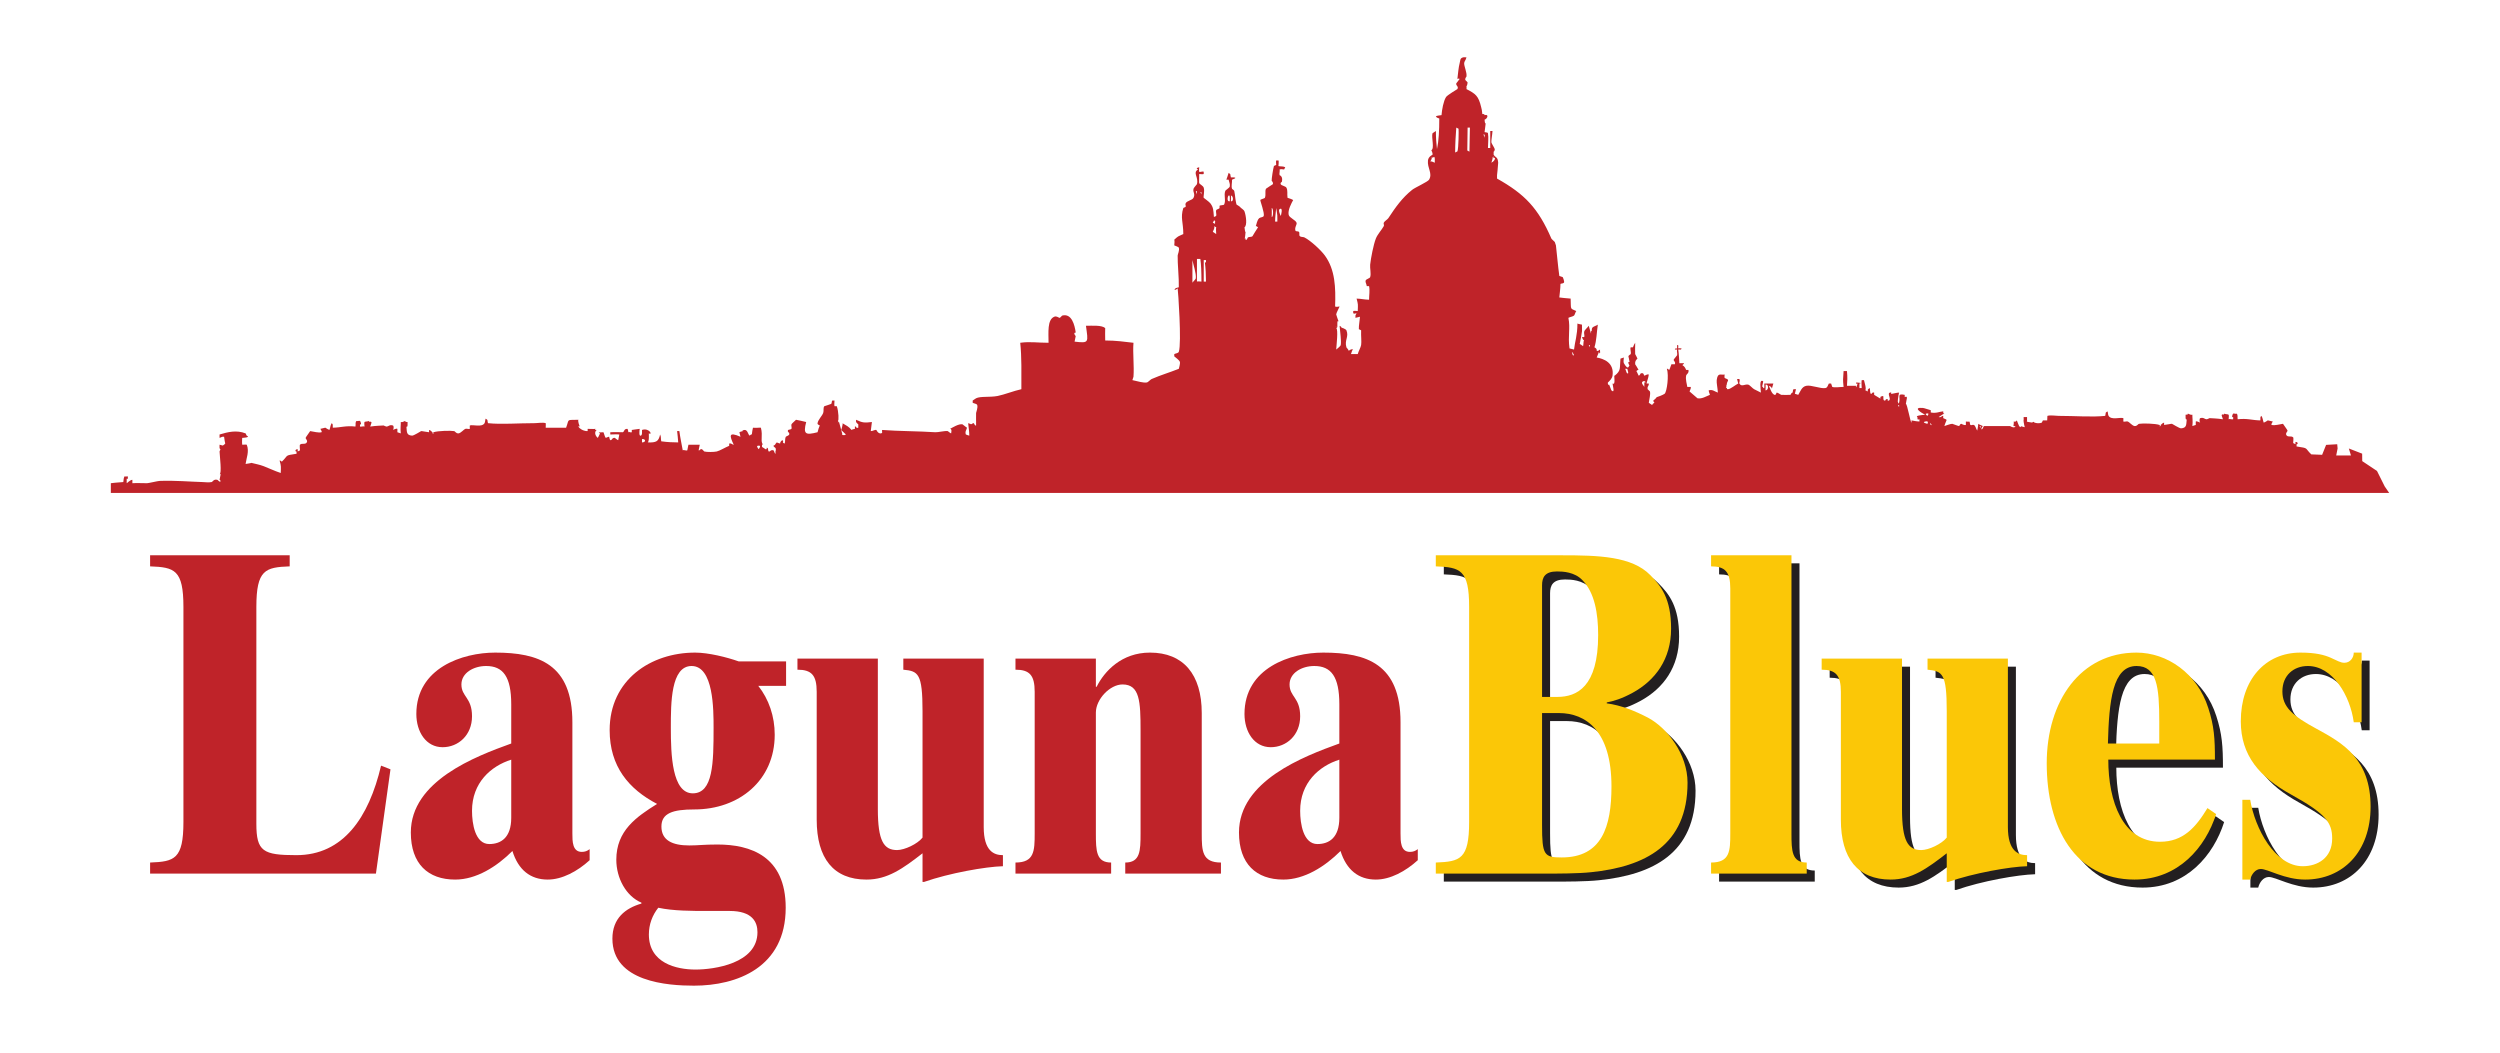
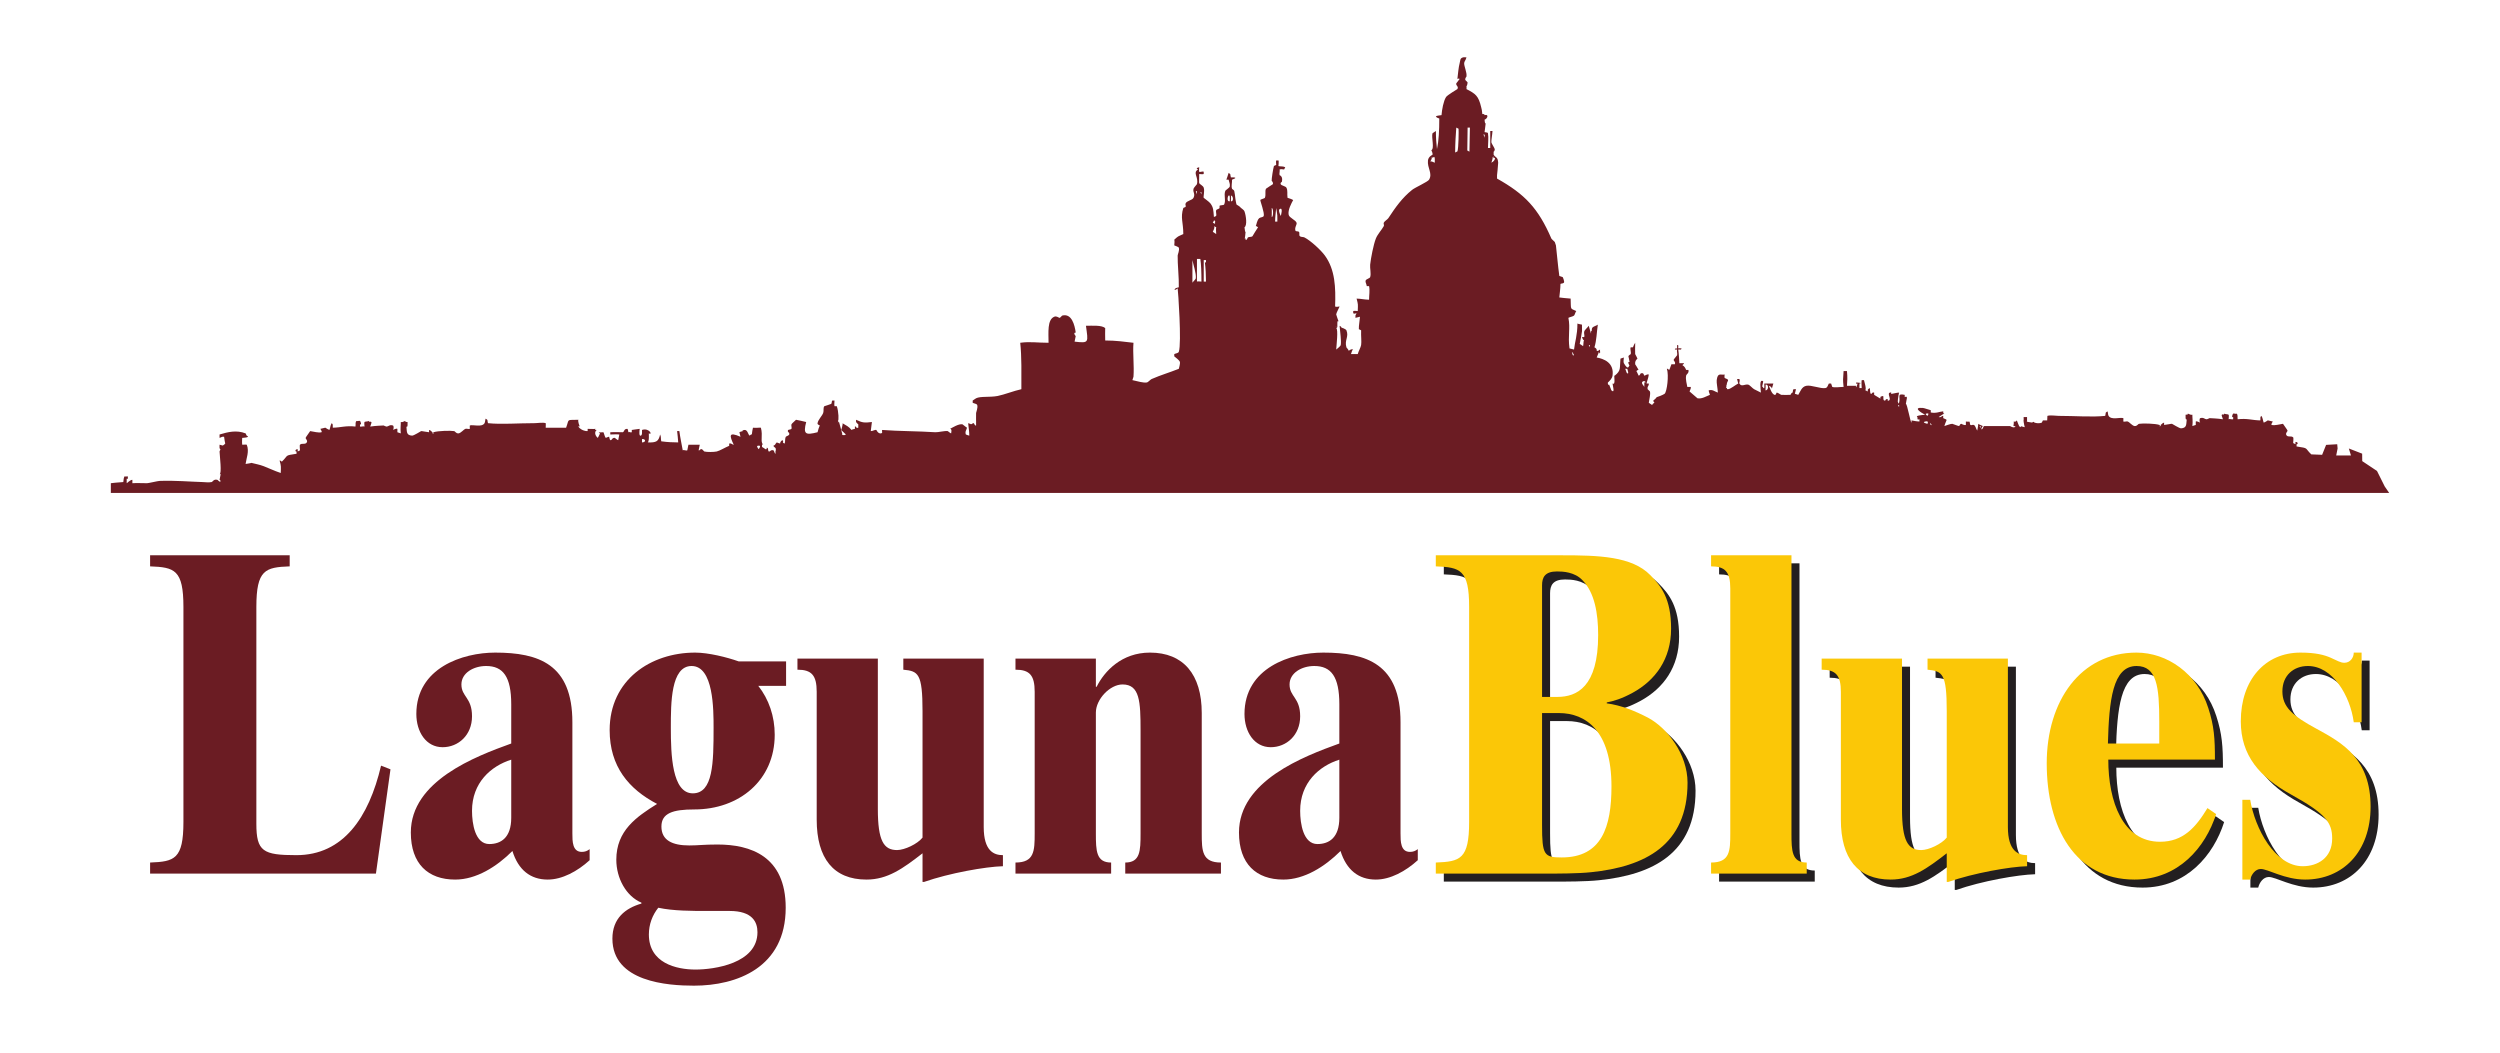
<svg xmlns="http://www.w3.org/2000/svg" version="1.2" viewBox="0 0 5896 2482" width="5896" height="2482">
  <style>
- 		.s0 { fill: #bf2329 } 
+ 		.s0 { fill: #6b1c23 } 
		.s1 { fill: #231f20 } 
		.s2 { fill: #fbc707 } 
	</style>
  <g id="g8">
    <g id="g10">
      <path id="path14" class="s0" d="m354 2034.2c57.3-2.2 78.6-7.7 78.6-95.8v-507c0-88.1-21.3-93.5-78.6-95.7v-26.1h329.2v26.1c-57.3 2.2-78.6 7.6-78.6 95.7v511.4c0 65.2 15.7 74 94.3 74 111 0 171.1-89.3 199.8-211.1l22.2 8.7-34.3 245.9h-532.6z" />
      <path id="path16" fill-rule="evenodd" class="s0" d="m1349.9 1965.6c0 18.5 0 43.5 22.2 43.5 7.4 0 13-2.1 18.5-6.5v26.1c-28.6 26.1-64.7 45.7-98.9 45.7-40.7 0-69.4-22.8-83.2-67.4-37 36.9-85.1 67.4-135.1 67.4-63.8 0-104.5-37-104.5-111 0-121.8 152.6-179.5 236.8-209.9v-92.5c0-65.3-19.4-90.3-59.2-90.3-29.6 0-58.3 16.3-58.3 43.5 0 29.4 25 30.5 25 75.1 0 44.6-32.4 72.9-69.4 72.9-38.8 0-61.9-35.9-61.9-78.4 0-108.8 109.1-144.7 185.9-144.7 102.6 0 182.1 27.2 182.1 164.3zm-144.2-174c-48.1 15.2-92.5 54.4-92.5 120.7 0 30.5 7.4 78.3 40.7 78.3 27.7 0 51.8-15.2 51.8-62z" />
      <path id="path18" fill-rule="evenodd" class="s0" d="m1853.9 1617.5h-65.6c24.9 31.5 38.8 71.8 38.8 115.3 0 107.7-84.1 176.2-189.6 176.2-50.8 0-77.6 8.7-77.6 40.3 0 32.6 25.9 44.6 65.6 44.6 21.3 0 34.2-2.2 66.6-2.2 77.7 0 160.9 27.2 160.9 149.1 0 141.4-115.6 183.8-216.4 183.8-61.9 0-192.3-8.7-192.3-110.9 0-47.9 30.5-71.8 68.4-82.7v-2.2c-36.1-15.2-59.2-57.7-59.2-101.2 0-68.5 47.2-101.1 96.2-131.6-66.6-34.8-111.9-88.1-111.9-174.1 0-118.6 97.1-182.8 201.6-182.8 31.4 0 74.9 10.9 102.6 20.7h111.9zm-185.8 530.9c-36.1 0-80.5 0-115.6-7.6-13.9 17.4-22.2 39.2-22.2 63.1 0 67.5 64.7 82.7 110 82.7 43.5 0 146.1-14.1 146.1-88.1 0-24-12-50.1-65.6-50.1zm-37-577.7c-49 0-49 87.1-49 145.8 0 63.1 2.7 154.5 51.8 154.5 48 0 49-71.8 49-154.5 0-43.5 0-145.8-51.8-145.8z" />
      <path id="path20" class="s0" d="m2320 1950.4c0 56.6 24 66.4 45.3 66.4v26.1c-40.7 1-126.7 16.3-185.9 37h-3.7v-67.5c-46.2 35.9-82.3 62-132.2 62-77.7 0-117.4-50-117.4-141.4v-301.4c0-39.1-12.1-52.2-45.4-52.2v-26.1h189.6v354.7c0 75 13.9 96.8 45.3 96.8 17.6 0 48.1-14.2 60.1-29.4v-298.1c0-89.2-10.1-94.6-45.3-97.9v-26.1h189.6z" />
      <path id="path22" class="s0" d="m2394.9 2034.2c44.4 0 45.3-27.2 45.3-68.6v-334c0-39.1-12-52.2-45.3-52.2v-26.1h189.6v66.4h1.8c18.5-37 59.2-80.6 125.8-80.6 78.6 0 122.1 51.2 122.1 142.6v283.9c0 41.4 0.9 68.6 45.3 68.6v26.1h-225.7v-26.1c35.2 0 36.1-27.2 36.1-68.6v-242.6c0-68.5-1.8-108.8-42.5-108.8-29.6 0-62.9 34.8-62.9 66.4v285c0 41.4 0.9 68.6 36 68.6v26.1h-225.6z" />
      <path id="path24" fill-rule="evenodd" class="s0" d="m3303 1965.6c0 18.5 0 43.5 22.2 43.5 7.4 0 12.9-2.1 18.5-6.5v26.1c-28.7 26.1-64.7 45.7-99 45.7-40.6 0-69.3-22.8-83.2-67.4-37 36.9-85.1 67.4-135 67.4-63.8 0-104.5-37-104.5-111 0-121.8 152.6-179.5 236.7-209.9v-92.5c0-65.3-19.4-90.3-59.1-90.3-29.6 0-58.3 16.3-58.3 43.5 0 29.4 25 30.5 25 75.1 0 44.6-32.4 72.9-69.4 72.9-38.8 0-61.9-35.9-61.9-78.4 0-108.8 109.1-144.7 185.8-144.7 102.7 0 182.2 27.2 182.2 164.3zm-144.3-174c-48 15.2-92.4 54.4-92.4 120.7 0 30.5 7.4 78.3 40.7 78.3 27.7 0 51.7-15.2 51.7-62z" />
      <path id="path26" fill-rule="evenodd" class="s1" d="m3405.1 2053.1c57.4-2.2 78.6-7.7 78.6-95.8v-507c0-88.1-21.2-93.5-78.6-95.7v-26.1h296.9c86.9 0 165.5 2.2 209 46.8 25.9 26.1 49 55.5 49 126.2 0 71.8-37 121.8-90.6 151.2-25.9 14.1-44.4 19.6-61.1 22.8v2.2c33.3 4.4 65.7 17.4 97.1 33.7 45.3 24 93.4 86 93.4 153.4 0 148-100.8 198-227.5 211.1-30.5 3.3-79.5 3.3-104.5 3.3h-261.7zm250.6-390.6h36.1c46.2 0 96.2-23.9 96.2-145.8 0-51.1-8.3-100.1-37-129.5-18.5-19.5-46.2-20.6-60.1-20.6-28.7 0-35.2 14.1-35.2 32.6zm0 302.5c0 70.7 4.7 76.1 46.3 76.1 94.3 0 117.4-71.8 117.4-167.5 0-131.7-61-173-123.9-173h-39.8z" />
      <path id="path28" class="s1" d="m4054.3 2053.1c44.4 0 45.3-27.2 45.3-68.6v-577.7c0-39.1-12-52.2-45.3-52.2v-26.1h189.6v656c0 41.4 0.9 68.6 36 68.6v26.1h-225.6z" />
      <path id="path30" class="s1" d="m4754.3 1969.3c0 56.6 24.1 66.3 45.3 66.3v26.2c-40.6 1-126.7 16.3-185.8 37h-3.7v-67.5c-46.3 35.9-82.3 62-132.3 62-77.7 0-117.4-50-117.4-141.4v-301.4c0-39.1-12-52.2-45.3-52.2v-26.1h189.5v354.7c0 75 13.9 96.8 45.4 96.8 17.5 0 48-14.2 60.1-29.4v-298.1c0-89.2-10.2-94.6-45.3-97.9v-26.1h189.5z" />
      <path id="path32" fill-rule="evenodd" class="s1" d="m4991.1 1810.4c0 99 34.2 193.7 122 193.7 54.6 0 84.2-33.7 111.9-79.4l20.4 14.1c-25 78.4-88.8 154.5-192.4 154.5-140.5 0-207.1-122.9-207.1-274.2 0-146.8 79.5-261.1 211.7-261.1 72.2 0 143.4 49 169.3 130.6 13.8 42.4 15.7 71.8 15.7 121.8zm120.2-38v-52.3c0-80.5-5.5-130.5-53.6-130.5-56.4 0-64.8 81.6-67.5 182.8z" />
      <path id="path34" class="s1" d="m5307.3 1905.1h18.5c11.1 67.4 58.3 156.7 123.9 156.7 35.2 0 69.4-19.6 69.4-65.3 0-38.1-15.7-58.8-96.2-103.4-74.9-41.3-119.3-92.4-119.3-173 0-99 58.3-162.1 140.6-162.1 36.1 0 56.4 5.5 71.2 12 14.8 6.5 23.1 12 32.4 12 13.8 0 22.2-12 22.2-24h18.5v164.3h-18.5c-8.4-63.1-50-132.7-108.2-132.7-33.3 0-60.1 21.8-60.1 59.8 0 37 24 57.7 80.4 88.2 62 33.7 127.6 70.7 127.6 183.8 0 106.6-65.6 171.9-154.4 171.9-48.1 0-87.9-25-104.5-25-13 0-22.2 13-25 25h-18.5z" />
      <path id="path36" fill-rule="evenodd" class="s2" d="m3386.2 2034.2c57.4-2.2 78.6-7.7 78.6-95.8v-507c0-88.1-21.2-93.5-78.6-95.7v-26.1h296.9c86.9 0 165.5 2.2 209 46.8 25.9 26.1 49 55.5 49 126.2 0 71.8-37 121.8-90.6 151.2-25.9 14.1-44.4 19.6-61.1 22.8v2.2c33.3 4.4 65.7 17.4 97.1 33.7 45.3 24 93.4 86 93.4 153.4 0 148-100.8 198-227.5 211.1-30.5 3.3-79.5 3.3-104.5 3.3h-261.7zm250.6-390.6h36.1c46.2 0 96.2-23.9 96.2-145.8 0-51.1-8.3-100.1-37-129.4-18.5-19.6-46.2-20.7-60.1-20.7-28.7 0-35.2 14.1-35.2 32.6zm0 302.5c0 70.7 4.7 76.1 46.3 76.1 94.3 0 117.4-71.8 117.4-167.5 0-131.7-61-173-123.9-173h-39.8z" />
      <path id="path38" class="s2" d="m4035.4 2034.2c44.4 0 45.3-27.2 45.3-68.6v-577.7c0-39.1-12-52.2-45.3-52.2v-26.1h189.6v656c0 41.4 0.9 68.6 36 68.6v26.1h-225.6z" />
      <path id="path40" class="s2" d="m4735.4 1950.4c0 56.6 24.1 66.4 45.3 66.4v26.1c-40.6 1-126.6 16.3-185.8 37h-3.7v-67.5c-46.3 35.9-82.3 62-132.3 62-77.6 0-117.4-50-117.4-141.4v-301.4c0-39.1-12-52.2-45.3-52.2v-26.1h189.5v354.7c0 75 13.9 96.8 45.4 96.8 17.5 0 48-14.2 60.1-29.4v-298.1c0-89.2-10.2-94.6-45.3-97.9v-26.1h189.5z" />
      <path id="path42" fill-rule="evenodd" class="s2" d="m4972.2 1791.5c0 99.1 34.2 193.7 122 193.7 54.6 0 84.2-33.7 111.9-79.4l20.4 14.1c-25 78.4-88.8 154.5-192.4 154.5-140.5 0-207.1-122.9-207.1-274.1 0-146.9 79.5-261.2 211.7-261.2 72.2 0 143.4 49 169.3 130.6 13.8 42.4 15.7 71.8 15.7 121.8zm120.2-38v-52.3c0-80.5-5.5-130.5-53.6-130.5-56.4 0-64.8 81.6-67.5 182.8z" />
      <path id="path44" class="s2" d="m5288.4 1886.2h18.5c11.1 67.5 58.3 156.7 123.9 156.7 35.2 0 69.4-19.6 69.4-65.3 0-38.1-15.7-58.8-96.2-103.4-74.9-41.3-119.3-92.4-119.3-173 0-99 58.3-162.1 140.6-162.1 36.1 0 56.4 5.5 71.2 12 14.8 6.5 23.1 12 32.4 12 13.8 0 22.2-12 22.2-24h18.5v164.3h-18.5c-8.4-63.1-50-132.7-108.2-132.7-33.3 0-60.1 21.8-60.1 59.8 0 37 24 57.7 80.4 88.2 62 33.7 127.6 70.7 127.6 183.8 0 106.6-65.6 171.9-154.4 171.9-48.1 0-87.9-25-104.5-25-13 0-22.2 13-25 25h-18.5z" />
      <path id="path46" fill-rule="evenodd" class="s0" d="m5634.7 1162.6h-5373.3v-23c6.2-0.9 14.6-1.6 29.4-2.7 1.4-8.8 0.2-6.9 2.7-13.4 1.9 0.7 6 0 8 0-0.7 2.2 2.2 7.2-2.7 5.4v10.7c0.9 0.2 7.9-8 13.4-8v8c8.1-0.7 26.7 0 34.7 0 3.8-0.1 25.4-5.3 29.4-5.4 36.4-1.4 72.4 1.9 101.5 2.7 8.6 0.2 13 1.5 21.3 0 2.5-0.5 4.8-7.6 13.4-5.3 1.6 0.4 3.3 4.1 8 5.3-2.9-1.5 2-3-2.7-5.3 0 0 2.1-10.6 2.7-13.4-0.9 0-1.8 0-2.7 0 5.7 0 0.4-43.6 0-53.4 0 0 1.3-4 2.1-4.2 0.2 0.5 0.4 1 0.6 1.5-0.1-1.2-0.3-1.6-0.6-1.5-0.9-1.9-2.1-3.8-2.1-3.8-0.4-1.7 0.2-6.5 0-8 7.3 1.1 5.8 3.8 10.7 0l2.7-2.7c-0.2-1.4-2.4-10.7-2.7-16-5.4-0.8-5.7 1.1-10.7 2.6 0.1 0 0-7.6 0-8 20-5.9 39.7-11 61.4-2.6 0.7 0.2 1.8 4.9 2.7 5.3 10.1 4.4-9.7 5.3-10.7 5.3 0 0-0.8 10 0 16.1 0.9 0 10.5-0.5 10.7 0 6.6 15.2-1.1 32.9-2.7 45.4 2.3-0.3 14.5-2.2 13.6-2.6 10.4 2.7 18.9 4 29.2 7.9 13 4.9 23.9 10.6 40.1 16 0.5-15 1.2-16-2.7-29.3 1.6-1.1 4 2 5.3 2.6 16.7-15.9 4.8-14.1 34.7-18.7v-5.3c-3.1 1.2-4.6-5.4 2.7-5.4v5.4c0 0 4.9-2.5 5.4-2.7 0-2.1-1.3-12.3 0-13.3 4.5-4.5 12.4 0.5 16-5.4 2.8-4.7-3.1-8.4-2.7-10.7 0.3-1.8 8.8-12.7 10.7-16 8.7 1.2 19.4 4.6 26.7 2.7 2.3-0.7-2.7-8-2.7-8 19.2-3.9 6-4 21.4 2.6 2.4-5.9 1.8-9.9 5.3-16 4 2.8 2 4.7 2.7 10.7 19.7-0.4 30.5-5.3 53.4-2.7 1.1-6.3-1.1-10 2.7-13.3 1.9 1.3 5.9-0.9 8 0 1 0.3 4.9 10.8 0 8v5.3c2.8 1 8-1.5 10.7 0 0-2.1-1.2-8.9 0-10.7 0.8-1.4 9.8-1.3 10.7-2.6 1.6 5.9 1.1-0.4 5.3 2.6 1.5 1-2.1 8.7-2.6 10.7 15.6-2.1 21.5-1.9 31.9-2.6-1.4 0.1 6.8 2.6 5.4 2.6 6.7 0.3 7.4-5.1 16.1-2.6 2.6 0.6 2.4 9.4 0 10.6 3-0.9 7.9-4.1 10.7-2.6 0 0 0 7.6 0 8 0 0 6.2 2 8 2.7-1.4-11.4 0.3-21.3 0-26.8 4.6 1 6.1-1.3 10.6-2.6 1.1 4.6 1 1.4 5.4 2.6-0.2 1.3 1.1 14.2-2.7 10.7 1.4 11.3-1.1 20.6 13.4 21.4 4 0.2 20.9-10.7 21.3-10.7 1.7-0.3 13.1 2.3 18.7 2.7v-5.4c3.4 0.1 6 4.3 8.1 5.4 0 0.9 0 1.8 0 2.7 7 1.6-1-1.5 2.6-2.7 10-3.5 40.5-4.1 48.1-2.7 3.3 0.5 4.3 5.8 10.7 5.4 5.3-0.5 12.7-9.6 16-10.7 2.9-1.1 7.8 1.1 10.7 0 0-0.5-0.5-8 0-8 7.6-2.6 28.1 5.1 34.7-5.4 1.8-3.1 1.1-8.3 2.7-10.7 6.7 5.1 2.6 0.8 5.3 10.7 30.1 3.3 71.9 0 109.5 0 7.4 0 19.9-2.3 26.7 0 0.5 0.1 0 9.8 0 10.7 16.6 0 31.4 0 48.1 0 8.2-22.3-0.3-17.5 29.4-18.7-3 1.2 2.4 15.1 2.7 16-8.5-4.9 2 11.3 18.7 10.7v-5.3c5.6 0 12.9 0.7 18.7 0-3.6 3.3 2.6 2.6 2.6 2.6-6.8 5.6-2.6 14.9 2.7 18.7 0.1-0.4 3.8-6.9 5.3-10.6-9-3 5.1-2.3 8-2.7 2.4 5.4 2.4 9.2 5.4 13.3 2.4-0.9 7-3 8-2.6 0 0 1.5 7.7 2.7 8 4.7 0.7 3.6-6.2 10.7-5.4 0.7 0.1 5.6 5.1 8 5.4 0 0 2-9.7 2.6-13.4-7.1-0.8-14.1 0-21.3 0v-5.3c8.2-0.7 28.9 0.1 29.4 0 4.6-1.8 2.2-8 10.6-8 1.8-0.1 1.9 5.6 2.7 8 2.9-1.7 4.9 1.4 8 0v-5.4c7.5-0.8 8.6-1.6 18.7-2.6-0.8 4.8-2.2 18 2.7 16 3.4-1.4 2.7-8 2.7-8v-5.4c16.9-5.9 26.3 13.1 16 8.1 0 0 1.4 19.8-2.7 21.3 20.7 0.7 25.8-2.3 29.4-18.7 2.9 6.3 1.2 9.1 2.7 16.1 17.8 2.4 24.8 2.2 40 2.6-1.1-14.8-1.1-12.9-2.6-26.7h5.3c2 15.3 5.5 31.5 8 45.4 2.3-2 8.1 1.5 10.7 0l2.7-13.3c2.6-0.1 26.7 0 26.7 0 0 0-2.2 10.9-2.7 13.3 4.1 0.9 1.8-3.7 8-2.7l5.4 5.4c6.4 1.7 22.7 1.4 29.3 0 7.6-1.8 19.5-9.4 29.4-13.4v-5.3c5.7-1.5 7.9 3.3 10.7 2.7-10-21.2-12.7-31.3 16-18.7-0.6-2.4-2.6-10.7-2.6-10.7 2.3-1.5 6-2 8-2.7-3.1-1.4 3.5-3 5.3-2.7 6.3 1 6.8 10 10.7 13.4 1.1-0.6 3.9-3.8 5.3-2.7 1-7 1.5-11.7 2.7-16 9.5 0.9 13.1-0.5 18.7 0 5.3 19.7-2.2 32.9 5.4 40.1-4.1-3-2.5 4.1-2.7 5.3 2.7 1.2 7.9 5.3 8 5.3 6.1 1.5 0.1-6 5.3-2.6 1.3 0.8 0.6 7.4 2.7 8 3.4 0.9 4.2-4.9 10.7-2.7 2.5 0.8 1.7 6.8 5.3 8-1.6-8.7 2-5.6 0-13.3-0.1-0.7-4.7-3-5.3-5.4 6.3-3 3.6-4.1 8-8 2 0.7 7.6 2.9 8 2.7 0 0-0.6-5 5.4-8 5.1 4.3-3.5 4.7 5.3 8 1.8-4.8 0-10.7 2.7-16 0.5-1.1 7.5-3 8-5.4 1.3-6.6-5.3-4.1-2.7-10.7 0.2-0.5 7.4-1.2 8-2.6 1.2-2.9-1.1-7.8 0-10.7 0.6-1.9 8.8-8.4 10.7-10.7 11.7 2.2 11.4 2.4 24 5.3-7.6 29.3-1.4 31.3 26.8 24.1 2.5-9.5 2.5-9 5.3-16-1.7-1.4-6-1.8-5.3-5.4 1.4-8.3 10.6-16.9 13.3-24 1.9-5.1-0.5-12 2.7-16 0 0 14.4-4.5 16-5.4 2-1.2 1.2-7 2.7-8h5.3c0 4.5-1 8.8 0 13.4h5.4c4.5 12.7 5 34.7 2.6 34.7 4.4 2.1-5.1 4.4 2.7 2.6 3 11.7 5.4 20.2 8 29.4-6.5 1.8 14.5 3.1 5.4-2.6-1-0.6-8.1-8.1-8.1-8.1 0-0.4 4.2-14 3-15.8 9.4 5.8 14.4 7.5 21.1 15.8 2.1-1 3-1.8 8-2.6v-5.4c4.9-1.2 0.9 4.9 8 2.7 0-0.4-0.2-8 0-8-1.2-0.3-5.3-5.4-5.3-5.4v-5.3c15.7 7.3 19.8 7.3 37.4 5.3-1.2 11.1-1.5 11.2-2.7 21.4 4.7 0.3 9.4-3.7 13.3-2.7 0 0 3.7 9.1 10.7 8.1 4.9-0.9 1.9-3.7 2.7-8.1 38.5 3 87.6 2.8 125.5 5.4 7 0.4 21.5-3.7 29.4-2.7 0.8 0.1 5.6 5 8 5.4-0.3-1 3-10.5-2.6-10.7 5.7-2.9 20.3-12.4 29.3-10.7 0.6 0.1 8.5 7 10.7 8-1 4.8-5.4 9.5-2.7 16 0.3 0.6 8.1 2.7 8.1 2.7 0-10.4-2.2-23-2.7-29.4 0 0 7.1 2.1 6.2 2.6-0.2 0-0.4 0.1-0.6 0.1q0.5 0 0.6-0.1c4.3-0.2 3.7-3.3 7.1-2.6 0.8 0.1 2.3 6.9 5.4 5.4 0.1-0.1 0-7.7 0-8.1 0.2 3-0.4-15.1 0-21.3 0.1-1.9 4.7-12.5 2.7-18.7-1.1-3.3-7.6-3.6-10.7-5.4v-5.3c3.6-2 6-4.4 8-5.3 10.2-5.2 32.1-1.9 50.7-5.4 15.7-3.1 38.2-12.1 56.1-16 0-36.1 0.9-77.7-2.7-109.5 23.2-3.2 39.9 0 66.8 0 0-24.2-3.4-54.3 13.4-61.4 5.9-2.6 10.4 2.9 13.3 2.6l5.4-5.3c22.5-6.1 29.5 22.1 32 40-7.3 0-0.3 8.6 0 8.1-0.2 0.8-2.7 13.3-2.7 13.3 34.9 4.1 32.1 2.2 26.8-37.4 14.8 0 36.9-1.9 45.4 5.4 0 0-0.5 26.2 0 29.3 25.4 0 46.3 3.1 66.7 5.4-2 24.5 1.9 54.3 0 80.1l-2.6 8c13.3 2.8 26 7.1 34.7 5.4 2.1-0.5 8.7-7.3 10.7-8 22.5-9.8 41.3-15 64.1-24.1 0 0 3.6-12.1 2.6-16-1.1-4.6-10.3-10.5-13.3-13.4v-5.3c3.3-1.9 9.4-1.9 10.7-5.4 7-20.3-1.7-145.4-2.7-149.5-2.9 0.9-3.3 4.6-8 2.7 7.8-4.6-5.1-1.1 10.7-5.4 0.7-20.2-3.2-56.5-2.7-74.8 0-2.9 4.8-12 2.7-18.7-0.6-1.6-9.1-4.6-10.7-5.3 0-3.6 1.3-10 0-13.4 10.1-9.2 7.4-6.8 21.3-13.3 0-28.1-7.2-38.2 0-61.4 0.2-0.8 5-1.9 5.4-2.7 1.2-3.2-1.3-4.9 0-8 2.4-6.6 15.8-7.5 18.7-13.4 4.7-10.2-2.1-12.3 0-21.4 0.3-1.8 7.8-10.3 8-10.6 4.6-17.2-10.8-26.7 2.7-34.8-6.6-3.5-1.1-3.9 2.7-5.3 0 1.1-0.9 10.2 0 10.7 2.5 1.5 8.1-1.9 10.6 0v5.3c-2 1.1-8.5 0-10.6 0 0.2 6.9-0.6 19.9 0 21.4 1 2.7 9.1 6.1 10.6 10.7 2.8 8.6-1.3 21.2 0 24 0.3 0.6 13.2 9.4 16 13.4 7 9.7 6.6 14.8 8.1 32 0.1-0.7 5-1.8 5.3-2.7 1.4-3.7-1.4-9.5 0-13.3 0.8-2.4 7.2-3.1 8-5.3v-5.4c1.9-1.5 9.8-1.1 10.7-2.7 4.9-9.5-1.1-21.3 2.7-32 0.8-2.5 10-7.3 10.7-10.7 1.1-6.4-1.5-9.9-2.7-16h-5.4c0-0.3 4.1-10.6 5.4-16.1 6.5 5.1 2.6 0.8 5.3 10.7 10.9-0.4 15.6 0.7 2.7 5.4 0.5 6.4-2.2 15.3 0 21.3 0.3 1.2 4.4 2.5 5.3 5.4 1 3.2 1.8 11.8 2.7 18.7 0 0 1.8 11.5 2.7 13.3 0 0 7.2 4.2 8 5.4 2.3 3.3 9 6.2 10.7 10.7 3.8 10.4 6.7 33.3 0 37.4 0.1 0.6 1.6 14.5 2.6 10.6-0.6 3-0.9 14.6-2.3 15.9 5-2.1-1.2 4.2 5 2.8 0 0 2.5-5.2 2.7-5.3 2.9-1.9 7.8-0.5 10.7-2.7 0-0.1 11.6-19.3 13.3-21.3-1-0.5-4.4-3.6-5.3-2.7 1.7-3.9 2.7-13.8 8-18.7 2.4-2.3 9.7-2 10.7-5.4 2.1-7.7-8.5-34.8-8-37.4 0.2-1.8 9.9-3.6 10.7-5.3 3-7.7-0.4-15.3 2.6-21.4 0.3-0.6 16.1-10.6 16.1-10.6 1.8-4.3-2.7-8-2.7-8-0.3-4.6 3.2-27.8 5.3-34.8 0.1-0.6 4.4-2.2 5.4-2.7 0-2.8-0.9-8 0-10.6h5.3c1.3 1.1 0 11.4 0 13.3 6.7 1.4 9.9-0.2 16 2.7-0.1 0-2.4 4.7-2.6 5.3-8.3-0.5-4.3-1.4-10.7 0 1.1 3.9-1.3 9.5 0 13.4 0.1 0.3 8.6 2.2 5.3 16-0.1 0.5-4.2 0.8-2.6 5.4 0.9 3 11.5 4.6 13.3 8 3.8 6.8 1.3 14.7 2.7 24 3.8 1.3 9.9 3 13.3 5.3-3.6 6.6-13.1 23.8-10.6 34.8 1.5 7.1 16.4 12.2 18.6 18.7 1.5 4.5-5.2 10.6-2.6 18.7 0.7 2.3 6.4 1 8 2.6 3 3-0.8 8 2.7 10.7 2.7 2.1 7.6 1.1 10.6 2.7 14.5 7.5 38.5 29.5 48.1 42.7 24.3 33.3 25.7 75.3 24.1 120.2 6.4 1.7 4.7 0 10.6 0-2 4.9-7.8 15-8 18.7-0.1 0.6 5.4 16 5.4 16-5 0.9-1.6 1-2.7 5.4 0.1 0 0 7.6 0 8-0.3 0-0.5 0-0.8 0-1.9-0.8-7.1-0.1 0 0 1 0.4 1.1 1.2-1.9 2.7 5.3 2.6 0.4 42.7 0 50.7 0.1-0.3 10.1-7.6 10.7-10.7 1.7-10.3-1.5-29.9-2.7-45.4 5 1.9 4.7 5.7 5.4 5.4-2.4-2.3 9.4 2.3 10.7 5.3 6.4 15.6-5.1 23 0 40.1 0.3 1.3 4.1 3.9 5.3 8 3.7-1 4.4-4.8 10.7-2.7-3.4 1.3-3.5 7.3-5.4 10.7 4.2 0 11.6-0.4 16.1 0 1.5-6 7.1-15.8 8-21.4 1.3-8.5-0.6-20.4 0-34.7-0.6-0.3-5.4-2.7-5.4-2.7-0.5-7.5 2.5-23.4 2.7-29.3-2.6 0.5-10.7 2.6-10.7 2.6v-5.3c-0.5-0.2 2.4-4.9 2.7-5.4-6.3 0-1.2 2.1-8 0v-5.3c1.9-1.2 8.4 0 10.7 0 0.6-16.8 1.1-14.6-2.7-29.4 11.9 0.4 15.4 2.1 29.4 2.7 0-10.4 2.2-22 0-32.1h-5.4c-1.1-6.8-3.9-9-2.6-13.3 0.8-3.2 9.5-4.9 10.6-8 2.7-8-0.9-21.1 0-29.4 1.6-15.2 7.9-47.6 13.4-61.4 3.8-10 13.8-20.5 18.7-29.4 1.5-2.9-1.2-5 0-8 1.3-3.4 8.6-7.6 10.7-10.7 17-25.8 32.5-47.9 56.1-66.8 6.9-5.6 36.9-18.9 40-24 8.9-15-4.6-27.5-2.6-45.4 0.9-9.1 10.7-13.4 10.7-13.4 1.1-3.7-2.7-10.7-2.7-10.7 7.9-4-0.3-30.5 2.7-40l8-5.4c0 15.6 1 30.6 2.6 42.8 4.3-20.8 5.4-44.3 5.4-72.2-3.6-1.8-6.5-1.4-8-5.3 4.2-1.9 6.6-1.5 13.3-2.7 1-13.1 4.6-33.3 10.7-42.7 2.7-4.3 26.7-18.7 26.7-18.7 3.7-6.7-3.7-7.3-2.7-13.4 0 0 7.4-9.4 8.1-10.6-4.1-1 0.7-1.4-5.4 0 1.3-10.2 2.8-28.4 5.4-37.4 2-7.9 0.7-11.2 8-13.4 2.1-0.7 5.9 0 8 0-1.7 7-5 9.1-5.4 13.4-0.6 7.4 7.1 22.3 5.4 32-0.2 0.4-3.7 3.5-2.7 8l5.3 5.4c0.3 1.4-1.7 11.4-2.6 8 0 0.6 0.5 7.7 0 8 21.5 11.2 28.3 15.7 34.7 42.7 1.3 6 1.8 5.8 2.7 16.1 4.7 1.2 3.6-2.1 5.3 2.6 10.9-3 6.8 8.8 0 10.7 0 0.1 0.7 12.4 2.7 8-0.6 7.9-2.4 17.1-2.7 21.4 2.7 0.9 7.6 0.3 8 2.7 1.9 10.5 0 23.9 0 34.7h5.4c0-13.5 0-26.6 0-40.1h5.3c-0.4 8.3-3.1 22.6-2.7 26.7 0.3 2.8 7.6 13.3 8 16.1 0.4 2.3-2 7.6-2.6 5.3 0 0.3 0 8 0 8 4.9 7.5 9.8 4.5 10.7 18.7 0.1 4.4-2.7 29.4-2.7 29.4 0 0.3 0 8 0 8 65.5 36.8 97.1 69.7 128.2 141.6 0.7 1.5 7.6 7.1 8 8 0.4 1 2.7 8 2.7 8 1.9 15.3 4.7 48.5 8 72.1l8 2.7c0.5 0.8 5 11.4 2.7 13.3-3.2 2.4-3.4 1-8 2.7 0 11.3-2.2 24.6-2.7 32 5.8 0.5 17 2.3 26.7 2.7 1.1 27.6-1.9 22.3 13.3 29.4-1.6 1.1-3.7 9.5-5.3 10.7-3.8 2.7-10.2 3.4-13.3 5.3 5 24.6-1.5 42 2.6 72.1l10.7 2.7c1.9-18.3 8-33.5 8-61.4 1.4 1 9.9 2.4 10.7 2.6 0 0 0.3 17.8 0 16.1-1.7 11.7-3.1 19.1-5.3 29.4 0.6 0.5 7.8 4.7 8 5.3 1.3-6.6 0.3-9.2 2.2-14.8-1.7 3.2-4.9-6.6-4.9-6.6h5.4c1.3-4.7-1.5-8.7 0-13.3 0.9-3.6 8.2-9.5 10.6-13.4 0.7 3.6 4.8 15.5 5.4 18.7v-5.3c3.9-3.2 0.3-3.4 2.6-8 2-4.1 10.1-5.2 13.4-8.1-2.8 19.1-2.9 37.5-8 53.5 7.7 4.1 4.7 7.6 5.3 8 3.9 2 5.9-2 8-2.7-0.5 0.5 0.5 7.8 0 8-6.3 2.7 0.3-1.2-2.6-2.7-0.6 1.6-3.7 10-5.4 13.4 16.5 2.9 41.6 12.1 37.4 42.7-1 6.9-6.5 12.1-10.7 16.1-1.5 1.4 1 8.3 2.7 5.3l5.3 13.4c9.2 8.5 3.1-11 2.7-16.1 8.9 5 1.5-21.9 5.4-18.7 15.3-12.6 11-16.4 13.3-40l8-2.7c0 3.2-1.6 10.7 0 13.4 11.4 19.7 11.4 5 13.4 5.3-1.1-0.8-5.9-9.8 0-8-0.3-3-2.4-13.4-2.7-13.5 0.7-2.8 4.9-4.1 5.4-5.2 1.6-5-1.9-11.1 0-16h5.3c2.3-6.2 3.2-7.1 5.3-10.7v5.3c0 0-0.5 16.8 0 21.4 0 0 5.7 10.3 5.4 10.7-3.4 3.1-6.2 6.1-5.4 13.3 0 0 5.8 8.7 8.1 13.4-1.4-1.2-4.3 2.1-5.4 2.7 1.3 0.6 4 8.5 5.4 10.6 3.8-0.2 3.5-4.8 5.3-5.3 7.9-2.4 6.7 5.1 8 5.3 2.4 0.5 5.2-3.7 10.7-2.6-1.4 10.2-3 11.2-5.3 21.3h5.3c0.5 7.1-4 5-2.7 13.4l5.4 5.3c1.8 7-1.6 18.3-2.7 26.7l8 5.4c1.3-4 2.7-3.3 5.3-5.4-0.5-1-3.5-4.2-2.6-5.3 0.6-0.8 6.2-4.6 7.9-7.9 1.2-0.1 15.5-5.4 18.8-8.1 5.4-4.9 10.4-43.3 5.3-58.8 1.2-1.2 4.3 2.1 5.4 2.7 2.6-4.8 2.8-7.7 5.3-13.4h8c2.5-5.6-3.1-7.6-2.7-10.7 0.2-1.4 7.7-9.4 8.1-10.6 1.1-4.8-1.3-8.7 0-13.4h-5.4c2.5-5.2-0.2-1.2 5.4-2.7 0-0.4 0-8 0-8 4.9 0 1.9 4.1 2.6 8 1.5-0.9 6.4 0 8 0-1.5 4.7-3.1 1.8-8 2.7 1.5 6.1 2.7 32.1 2.7 32.1 0.2 0.4 9.8 0 10.7 0 1.2 2.6-5.3 3.7-2.7 5.3 4.4 2.6 6 6 8 10.7h5.4c1.8 7.8-4.6 9.6-5.4 13.3-2 9.5 2.2 21.2 2.7 26.7 0.3 0 7.9-0.1 8 0 1.4 2.9-1.7 7.5-2.7 10.7 1.5 1 18.7 16.1 18.7 16.1 10.6 2.1 21-5 29.4-8.1-0.5-1.5-3.7-10.4-2.7-10.6 9.1-2.8 14 3 21.4 5.3-0.4-9.9-3.5-23.2-2.7-29.4 2.5-19.1 9.5-11.2 18.7-13.3 0 1.5-0.9 6.5 0 8 0.8 1.3 7.5 2.2 8.1 5.3 0.4 2.4-3.7 5.2-2.7 10.7-2.4-2.2 0.1 6.6-2.7 8 6.3-1.7-0.8 3 5.4 2.7 5.9-0.4 18.3-10.8 24-13.4-0.8-3.2-2.9-10.1-2.7-10.6h5.4c2 5.5-1.2 8.6 0 10.6 5 9 13.4 0.5 21.3 2.7 2.9 0.8 10 8.9 13.4 10.7 5.7 3.1 11.1 5.3 16 8-0.4-8.3-4.8-33.6 5.4-26.7 0.4 0.2-2.1 10.8-2.7 13.3 3.2-2.8 1.3 4.4 5.3 2.7 0.4-0.2 0-9.8 0-10.7 10.9 0.4 14.3-0.3 21.4 0-6.8 20.9 0.8 8-10.7 5.4 3.3 6.5 6.4 18.7 13.4 21.3 3.8 1.5 3.8-5 5.3-5.3 1.9-0.4 9.7 5.3 10.7 5.3 1.2 0.1 19.6 0.5 21.4 0 1.4-0.4 1.7-5 5.3-5.3 1-3 0.2-7.3 2.7-8h5.3c0 0-2.2 8.3-2.7 10.7l8 2.6c5.2-8.4 8.1-19 18.8-21.3 11.3-2.6 33.9 7.4 45.3 5.3 5.3-1 5.7-7 8.1-10.7h5.3l2.7 8c5.9 2.2 19.2-0.1 26.7 0-1.9-18.8-1.3-16.5 0-37.3 0 0 7.6 0 8 0 1.4 15.2 0.8 23.1 0 34.7 10.3 0.1 9.8-0.2 21.4 0-2.2 10.8 5.6-6.7 2.6-5.4-5.2 2.3-0.5-1.5-2.6-2.6 2.1 0.3 17.6 1.1 8 2.6 0 0 0 10 0 10.7h5.3c0-5.7-1-13.1 0-18.7h5.4c0.2 1.9 7 21.8 2.6 24.1 1.8-0.8 3.8 1.8 5.4 2.6 3.4-3-3-2.2 5.3-8 1.6 1 0.4 11.8 2.7 13.4 3 2.1 2-4.5 8-2.7v5.3c4.4 2.3 10.3 6.6 13.3 8.1q1.4 0 2.7 0c-5.4-4.3 5.1-5.3 5.4-5.4 1 4.1-0.8 9.7 2.6 10.7 5 1.3 1-5.2 8.1-2.7 2.2 0.8-3.4 5.3 2.6 2.7 6.8-3-5.2-16.9 2.7-18.7 7.3-1.7-2 3.7 5.3 2.7 7.6-1.2 10-2.5 16.1-2.7-1.9 6.1-4 26.2-2.7 21.4 0 0 1.1 7.4 2.7 2.6 4-13.2-6.3-22.9 13.3-18.7v5.4c9.1-4.6 3.5 6.8 2.7 16 3.3 0 10.3 42.7 13.3 44.2v-5.3c7 1 9.5 2.2 18.7 2.6v-5.3c-7.6 2.6-2.9-3.8-5.3-5.3-4.7-3.2 11.6-4.8 18.7-5.4-9.6-4.7-30.4-18.2-5.3-16 3.4 0.2 13 4 18.6 5.3v5.4c13.1 2.6 20.5-2.1 29.4-2.7 1.2 4.4-2.1 4.1 2.7 5.3-4.1 1.5-9.9 6.3-13.4 8.1 6.2 2 7.7-3.7 10.7-2.7v5.3c12 6 8.2 0.2 2.7 18.7 2.8-0.7 14.3-5.4 18.7-5.3 0.7 0 14.5 5.6 16 5.3 1.4-0.3 1.7-5.1 5.4-5.3 0 0 6.5 4.1 10.6 2.7 0.1-0.1 0-7.7 0-8.1 1.6 0 6.5 0.9 8.1 0 1.9 1.4 1 7 2.6 8.1 2.5 1.6 5.1-1.2 8 0 4.2 1.5 5.3 10 8.1 13.3 0.5-2.8 2.1-9.6 2.6-16 3 2.5 7.2 3.6 10.7 5.3-0.3 0.9-5.3 5.8-2.7 8 3.4-1.7 3.6-7.1 5.4-8 0 0 55.6-0.2 61.4 0 0 0 6.8 4.5 10.7 2.7 5.7-2.8-2.7-2.7-2.7-2.7 1.1-6.1 1-9.2 0.6-10.7 0.8 0.4 2.3 0.5 4.8 0l2.6-2.6c1.5 4.5 5.4 13.3 5.4 13.3l2.6 2.7 2.3-2.2c1.1 0.7 7.9 2.1 8.4 2.2-2.1-6.6-3.6-19.5-2.6-16 0-0.4 0-7.9 0-8 0.6 0.5 7.1 0 8 0-0.1 0 0 9.9 0 10.6-6.1-0.5 7.7 2.2 13.3 2.7-2.9-0.5 0.4-1.5 3-2.1-2.6 1.5 9.3 5.5 18.4 2.1l2.7-5.3h10.1l0.5-10.7c6.9-2.3 19.4 0 26.8 0 37.6 0 79.4 3.3 109.5 0 2.7-9.9-1.4-5.6 5.3-10.7 1.6 2.4 0.8 7.6 2.7 10.7 6.6 10.5 27.1 2.8 34.7 5.3 0.5 0.1 0 7.5 0 8 2.9 1.2 7.7-1 10.7 0 3.3 1.1 10.7 10.3 16 10.7 6.3 0.4 7.4-4.8 10.7-5.3 7.6-1.4 38-0.8 48.1 2.7 3.5 1.1-4.4 4.3 2.6 2.6 0-0.8 0-1.7 0-2.6 2.1-1.1 4.7-5.3 8.1-5.4v5.4c5.6-0.4 17-3.1 18.6-2.7 0.5 0 17.4 10.8 21.4 10.7 14.4-0.9 11.9-10.1 13.4-21.4-3.8 3.4-2.5-9.4-2.7-10.7 4.4-1.2 4.3 1.9 5.3-2.7 4.6 1.4 6.1 3.6 10.7 2.7-0.3 5.4 1.4 15.4 0 26.7 1.8-0.6 8-2.6 8-2.6 0-0.5-0.1-8.1 0-8.1 2.8-1.5 7.7 1.8 10.7 2.7-2.4-1.2-2.6-10 0-10.7 8.7-2.4 9.4 2.9 16 2.7-1.4 0 6.9-2.5 5.4-2.7 10.5 0.8 16.4 0.5 32 2.7-0.5-2-4.1-9.7-2.6-10.7 4.2-3 3.7 3.3 5.3-2.7 0.9 1.4 9.8 1.3 10.7 2.7 1.1 1.8 0 8.5 0 10.7 2.6-1.5 7.8 1 10.7 0v-5.3c-5 2.8-1-7.7 0-8.1 2.1-0.8 6.1 1.4 8 0 3.8 3.4 1.6 7.1 2.6 13.4 23-2.6 33.8 2.3 53.5 2.7 0.7-6-1.3-8 2.6-10.7 3.6 6.1 3 10.1 5.4 16 15.4-6.6 2.2-6.5 21.4-2.7 0 0-5.1 7.4-2.7 8.1 7.3 1.9 18-1.5 26.7-2.7 1.9 3.2 10.4 14.2 10.7 16 0.4 2.3-5.5 5.9-2.7 10.7 3.6 5.8 11.4 0.8 16 5.3 1.3 1.1 0 11.3 0 13.4 0.4 0.2 5.4 2.7 5.4 2.7v-5.4c7.3 0 5.7 6.5 2.6 5.4v5.3c30 4.6 18.1 2.8 34.8 18.7l25.5 1 9.4-23.4 26.2-1.5 0.9 10-3.3 16.5h34.8l-5-16.5 31.4 12.2 0.2 17.6 34.8 23.2 18.2 36.5zm-424-176.5q0 0 0 0 0 0 0 0zm-438.1-2.6q0 0 0 0 0 0 0 0zm-865.3-46.9q-0.1 0.1-0.1 0.1-0.2 0 0.1-0.1zm-66.8-96.2q0-0.1 0-0.1 0 0.1 0 0.1zm-104.2-40q-0.2 0.6-0.4 1.2 0.2-0.5 0.4-1.2zm-801.2-237.7q0.1 0 0.3-0.2-0.2 0.1-0.3 0.2zm-398 229.7q0 0 0 0 0 0 0 0zm-248.4 208.3q0.2 0 0.3 0-0.1 0-0.3 0zm-301.8-2.7q0.2 0 0.3 0.2-0.1-0.1-0.3-0.2zm-1081.7 5.4q-0.1 0-0.1 0 0 0 0.1 0zm-312.5 88.1q0.1 0 0.2 0.1-0.1-0.1-0.2-0.1zm4075.8-86.7l2.7 5.4c-1.1-3.7 2.5-5.4-2.7-5.4zm-117.5-8c1.5 0.8 1.1 4.5 2.6 5.4 4.8 2.3-0.7-4.5-2.6-5.4zm-5.4-16q0 0 0 0 0 0 0 0zm0 0c-0.1-0.2 7-7.7-2.7-5.4-4 0.9 2.5 5.3 2.7 5.4zm-5.3 13.3c-7.8 1.9 1.5 4.5 5.3 5.4 0 0 4.9-7.9-5.3-5.4zm-64.1-38.8l2.7 5.3c-1.1-3.7 2.4-5.3-2.7-5.3zm-312.5-48.1c0.9 0.5 0 11.9 0 13.4 8.2 0 7.9-15.3 0-13.4zm-288.5-8c-7.4 3.3 2.3 11 2.7 13.3 0.3-0.1 0-9.9 0-10.6 5.9 1.2 1.6-4.6-2.7-2.7zm-37.4-29.4h-5.3c2.2 1.4 2.4 9 5.3 10.7 4.7 2.6 0.3-9 0-10.7zm-90.8-56.1l2.7 5.4c-1-3.7 2.5-5.4-2.7-5.4zm-40 16c0.6 0.4 1.4 7.4 2.6 8.1 5.7 2.8-1-7.3-2.6-8.1zm-184.3-456.7c-2.4-1.1 2.9-5.5-2.7-2.6 1.8 0.3-2.5 12.6-2.7 13.3 10.8-5.4 9.5-14.6 5.4-10.7zm-24.1-56.1l2.7 8c-0.7-3.8 2.3-8-2.7-8zm-32-16h-5.4l-0.7 54 5 2.8zm-26.8 2.7l-5.3-2.7c-1.2 15.2-2.7 39.4-2.7 58.8l5.4-2.7c2.9-7.6 3.2-52 2.6-53.4zm-58.7 66.8c0.2 0-1.9 2.8-5 0.3 2.5 2.7-2.8 9.6-3 10.4 3-1.6 7.3 1.6 10.7 2.7-0.3-2.4 1.2-16.2-2.7-13.4zm-5.4 0q0.2 0.2 0.4 0.3-0.1-0.1-0.4-0.3zm-357.9 122.9c-4 2.5 2.7 16 2.7 16 0.5-0.2 6.3-22.1-2.7-16zm-8-2.7c-0.5 7.3-2.6 20.7-2.6 32h5.3c0-1.6-0.2-6.4 0-8 0.7-7.7-2.6-20.8-2.7-24zm-10.6 0c0.5 7.2 0 14 0 21.4 4.3 0 4.3-21.4 0-21.4zm-96.2-29.4c0.7 0.2 0 11.9 0 13.4 6.9 1.9 5.7-13.4 0-13.4zm-5.4 0c-2.5 1.7-4.8 15.3 2.7 13.4-0.2-2.4 1.4-16.2-2.7-13.4zm-29.3 74.8c-0.7-0.3-5.4-2.7-5.4-2.7 3.5 2.4-2.6 12.9-2.6 13.4l8 5.3c0-5-1.1-11.3 0-16zm-8-10.7c2.9 1.4 2.4 0.9 5.3 2.7-0.8-3.9 2.3-8-2.7-8 0.5 0-2.5 4.8-2.6 5.3zm-16.1 88.1h-5.3c0 16.6 0 34.2 0 50.8h5.3c0-16.8-0.9-32.2-2.6-45.4 0.9 0 1.8 0 2.6 0zm-13.3-160.3l2.6 5.4c-0.9-3.7 2.1-5.4-2.6-5.4zm2.6 211c0-22.3-0.7-40.5-2.6-53.4-0.4 0-8 0.1-8 0 0 18.1 0 35.2 0 53.4 1.2-1.1 8.9 0 10.6 0zm-21.3-50.7c0 18.3 0 35 0 53.4 0.3-1.4 7.7-7.8 8-10.7 1.3-11.1-6.3-33.5-8-42.7zm8-162.9l2.7 8c-0.8-3.9 2.2-8-2.7-8zm-1033.6 600.9c-3.5 0.7 2.6 8 2.6 8 0 0 9.1-10.8-2.6-8zm-272.5-16v8c9.8 0 9.4-8.6 0-8z" />
    </g>
  </g>
</svg>
